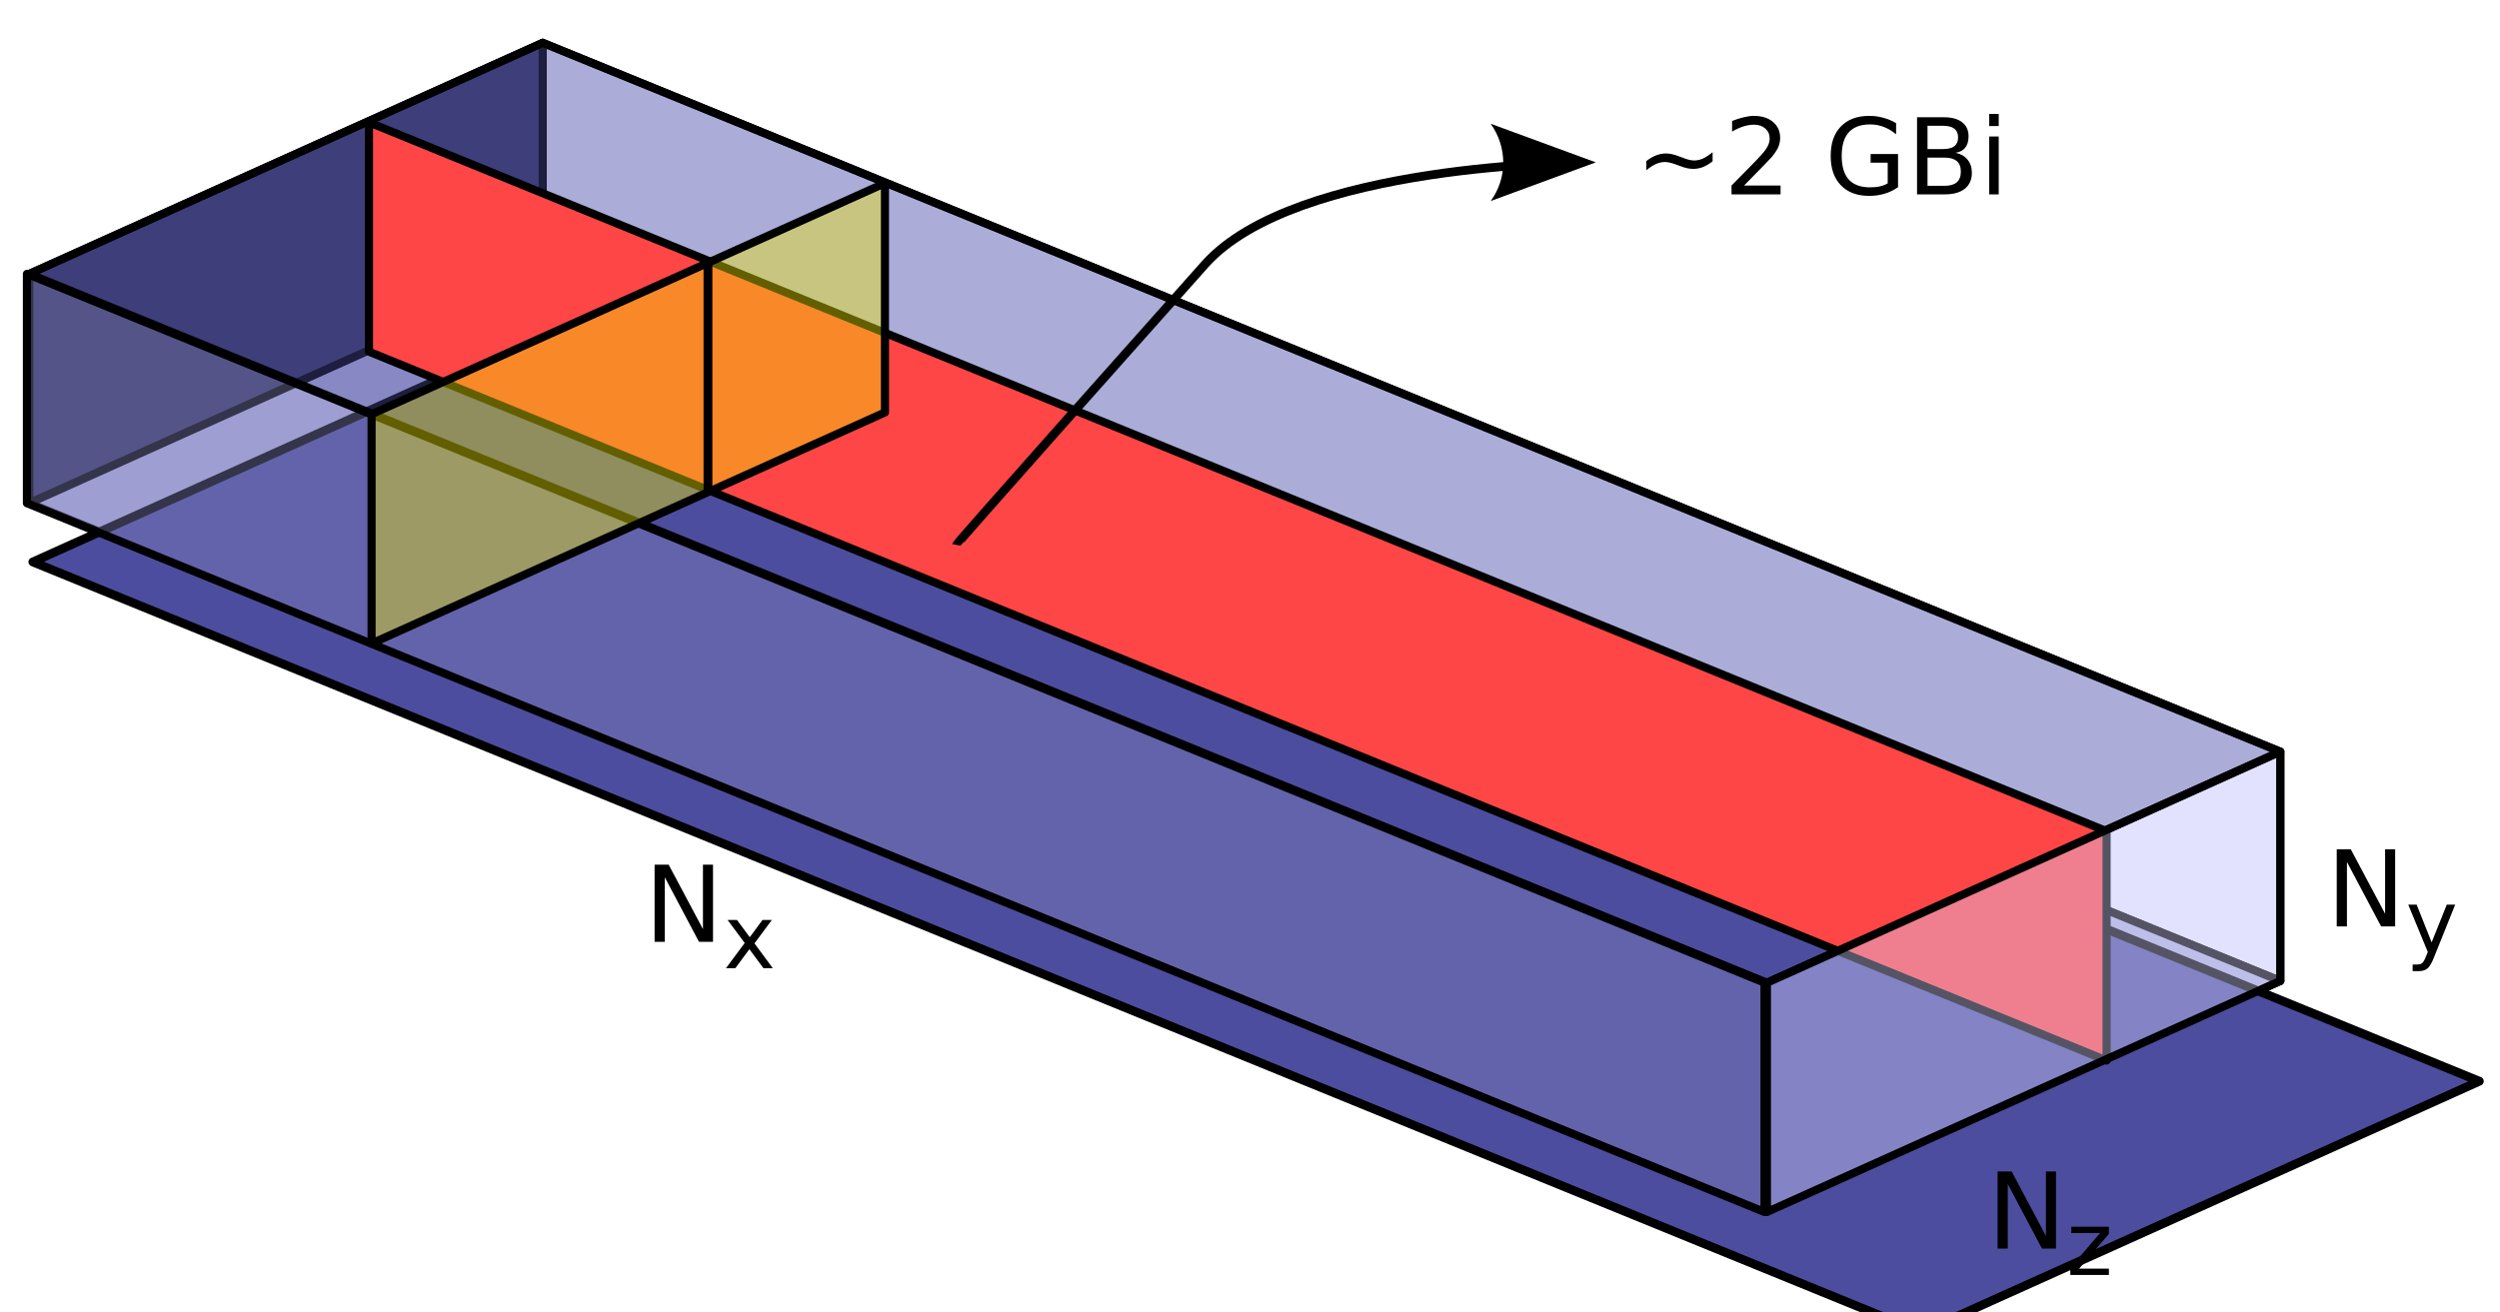
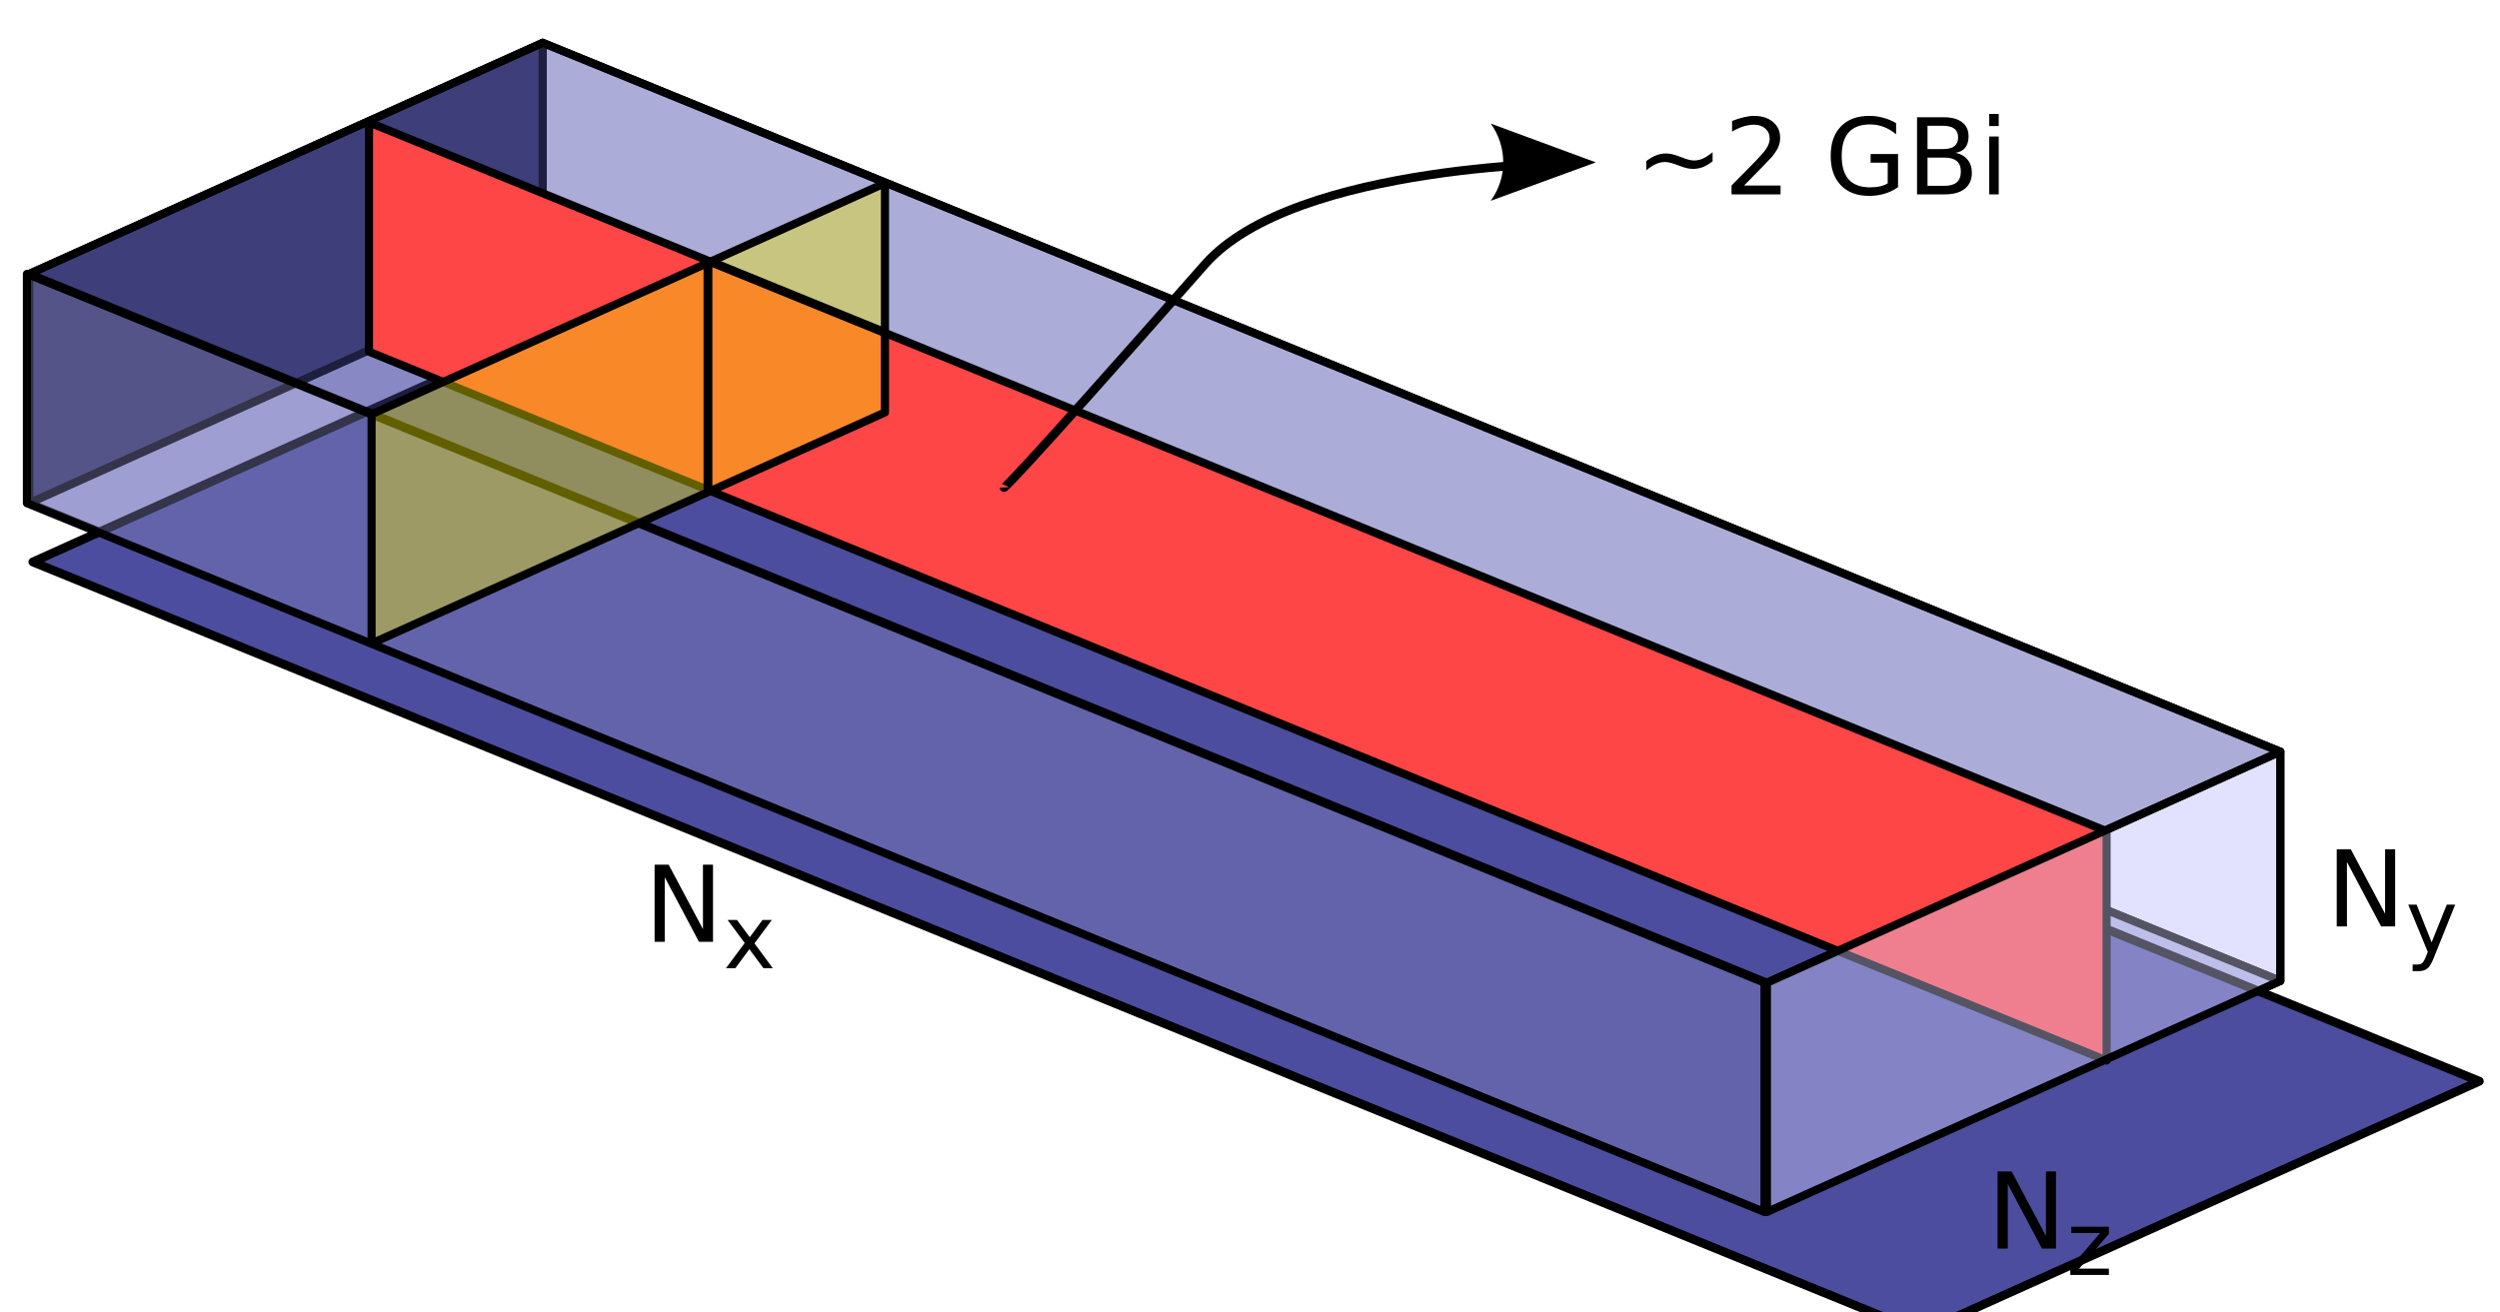
<svg xmlns="http://www.w3.org/2000/svg" width="283.465" height="148.819" id="svg2" version="1.0">
  <defs id="defs4">
    <marker orient="auto" refY="0" refX="0" id="Arrow2Lend" style="overflow:visible">
      <path id="path3309" style="font-size:12px;fill-rule:evenodd;stroke-width:0.625;stroke-linejoin:round" d="M 8.719,4.034 L -2.207,0.016 L 8.719,-4.002 C 6.973,-1.63 6.983,1.616 8.719,4.034 z" transform="matrix(-1.1,0,0,-1.1,-1.1,0)" />
    </marker>
  </defs>
  <g id="layer1">
    <path id="path3227" style="fill:#e9e9ff;fill-rule:evenodd;stroke:#000000;stroke-width:0.92px;stroke-linecap:butt;stroke-linejoin:round;stroke-miterlimit:4;stroke-dasharray:none;stroke-opacity:1" d="M 61.558,4.857 L 258.658,85.292 L 258.658,111.311 L 61.558,30.876 L 61.558,4.857 z" />
    <path id="path3229" style="fill:#353564;fill-rule:evenodd;stroke:#000000;stroke-width:0.92px;stroke-linecap:butt;stroke-linejoin:round;stroke-miterlimit:4;stroke-dasharray:none;stroke-opacity:1" d="M 3.324,31.078 L 3.324,57.098 L 61.558,30.876 L 61.558,4.857 L 3.324,31.078 z" />
    <path id="path3231" style="fill:#afafde;fill-rule:evenodd;stroke:#000000;stroke-width:0.92px;stroke-linecap:butt;stroke-linejoin:round;stroke-miterlimit:4;stroke-dasharray:none;stroke-opacity:1" d="M 3.324,57.098 L 200.424,137.533 L 258.658,111.311 L 61.558,30.876 L 3.324,57.098 z" />
    <path id="path3223" style="stroke:#000000;stroke-width:1px;stroke-miterlimit:4;stroke-dasharray:none;stroke-opacity:1;fill:#4d4d9f;fill-rule:evenodd;stroke-linecap:butt;stroke-linejoin:round" d="M 3.725,63.767 L 217.944,151.188 L 281.236,122.689 L 67.017,35.268 L 3.725,63.767 z" />
    <path id="path3237" style="fill:#8686bf;fill-opacity:0.392;fill-rule:evenodd;stroke:#000000;stroke-width:0.92px;stroke-linecap:butt;stroke-linejoin:round;stroke-miterlimit:4;stroke-dasharray:none;stroke-opacity:1" d="M 3.053,31.078 L 200.153,111.513 L 200.153,137.533 L 3.053,57.098 L 3.053,31.078 z" />
    <path id="path3233" style="fill:#4d4d9f;fill-opacity:0.392;fill-rule:evenodd;stroke:#000000;stroke-width:0.92px;stroke-linecap:butt;stroke-linejoin:round;stroke-miterlimit:4;stroke-dasharray:none;stroke-opacity:1" d="M 3.324,31.078 L 200.424,111.513 L 258.658,85.292 L 61.558,4.857 L 3.324,31.078 z" />
    <path id="path3247" style="fill:#ff4646;fill-opacity:1;fill-rule:evenodd;stroke:#000000;stroke-width:0.92px;stroke-linecap:butt;stroke-linejoin:round;stroke-miterlimit:4;stroke-dasharray:none;stroke-opacity:1" d="M 41.854,13.885 L 238.955,94.32 L 238.955,120.34 L 41.854,39.904 L 41.854,13.885 z" />
    <path id="path3235" style="fill:#d7d7ff;fill-opacity:0.392;fill-rule:evenodd;stroke:#000000;stroke-width:0.92px;stroke-linecap:butt;stroke-linejoin:round;stroke-miterlimit:4;stroke-dasharray:none;stroke-opacity:1" d="M 200.424,111.513 L 200.424,137.533 L 258.658,111.311 L 258.658,85.292 L 200.424,111.513 z" />
    <g id="g3257" transform="translate(-0.361562,-30.3712)">
      <text id="text3249" y="135.494" x="264.251" style="font-size:12px;font-style:normal;font-weight:normal;fill:#000000;fill-opacity:1;stroke:none;stroke-width:1px;stroke-linecap:butt;stroke-linejoin:miter;stroke-opacity:1;font-family:Bitstream Vera Sans" xml:space="preserve">
        <tspan y="135.494" x="264.251" id="tspan3251">N</tspan>
      </text>
      <text id="text3253" y="138.488" x="273.234" style="font-size:10px;font-style:normal;font-weight:normal;fill:#000000;fill-opacity:1;stroke:none;stroke-width:1px;stroke-linecap:butt;stroke-linejoin:miter;stroke-opacity:1;font-family:Bitstream Vera Sans" xml:space="preserve">
        <tspan y="138.488" x="273.234" id="tspan3255">y</tspan>
      </text>
    </g>
    <g id="g3263" transform="translate(-38.83248,6.183549)">
      <text id="text3265" y="135.494" x="264.251" style="font-size:12px;font-style:normal;font-weight:normal;fill:#000000;fill-opacity:1;stroke:none;stroke-width:1px;stroke-linecap:butt;stroke-linejoin:miter;stroke-opacity:1;font-family:Bitstream Vera Sans" xml:space="preserve">
        <tspan y="135.494" x="264.251" id="tspan3267">N</tspan>
      </text>
      <text id="text3269" y="138.488" x="273.234" style="font-size:10px;font-style:normal;font-weight:normal;fill:#000000;fill-opacity:1;stroke:none;stroke-width:1px;stroke-linecap:butt;stroke-linejoin:miter;stroke-opacity:1;font-family:Bitstream Vera Sans" xml:space="preserve">
        <tspan y="138.488" x="273.234" id="tspan3271">z</tspan>
      </text>
    </g>
    <g id="g3273" transform="translate(-191.1697,-28.6257)">
      <text id="text3275" y="135.494" x="264.251" style="font-size:12px;font-style:normal;font-weight:normal;fill:#000000;fill-opacity:1;stroke:none;stroke-width:1px;stroke-linecap:butt;stroke-linejoin:miter;stroke-opacity:1;font-family:Bitstream Vera Sans" xml:space="preserve">
        <tspan y="135.494" x="264.251" id="tspan3277">N</tspan>
      </text>
      <text id="text3279" y="138.488" x="273.234" style="font-size:10px;font-style:normal;font-weight:normal;fill:#000000;fill-opacity:1;stroke:none;stroke-width:1px;stroke-linecap:butt;stroke-linejoin:miter;stroke-opacity:1;font-family:Bitstream Vera Sans" xml:space="preserve">
        <tspan y="138.488" x="273.234" id="tspan3281">x</tspan>
      </text>
    </g>
-     <path style="fill:none;fill-rule:evenodd;stroke:#000000;stroke-width:0.992;stroke-linecap:butt;stroke-linejoin:miter;marker-end:url(#Arrow2Lend);stroke-miterlimit:4;stroke-dasharray:none;stroke-opacity:1" d="M 108.469,61.827 C 108.469,61.827 108.506,61.631 136.67,30.01 C 146.965,18.451 179.696,18.44 179.696,18.44" id="path3283" />
+     <path style="fill:none;fill-rule:evenodd;stroke:#000000;stroke-width:0.992;stroke-linecap:butt;stroke-linejoin:miter;marker-end:url(#Arrow2Lend);stroke-miterlimit:4;stroke-dasharray:none;stroke-opacity:1" d="M 113.892,55.319 C 113.892,55.319 113.929,55.846 136.67,30.01 C 146.897,18.391 179.696,18.44 179.696,18.44" id="path3283" />
    <text xml:space="preserve" style="font-size:12px;font-style:normal;font-weight:normal;fill:#000000;fill-opacity:1;stroke:none;stroke-width:1px;stroke-linecap:butt;stroke-linejoin:miter;stroke-opacity:1;font-family:Bitstream Vera Sans" x="185.481" y="22.055" id="text4063">
      <tspan id="tspan4065" x="185.481" y="22.055">~2 GBi</tspan>
    </text>
    <path id="path2407" style="fill:#f0ea00;fill-opacity:0.407;fill-rule:evenodd;stroke:#000000;stroke-width:0.92px;stroke-linecap:butt;stroke-linejoin:round;stroke-miterlimit:4;stroke-dasharray:none;stroke-opacity:1" d="M 42.148,47 L 42.148,73.019 L 100.382,46.798 L 100.382,20.778 L 42.148,47 z" />
    <path style="fill:none;fill-rule:evenodd;stroke:#000000;stroke-width:1px;stroke-linecap:butt;stroke-linejoin:miter;stroke-opacity:1" d="M 80.305,30 L 80.305,55.545" id="path3185" />
+     <path style="fill:none;fill-rule:evenodd;stroke:#000000;stroke-width:1px;stroke-linecap:butt;stroke-linejoin:miter;stroke-opacity:1" d="M 100.446,37.774 L 80.515,29.662" id="path2409" />
  </g>
</svg>
